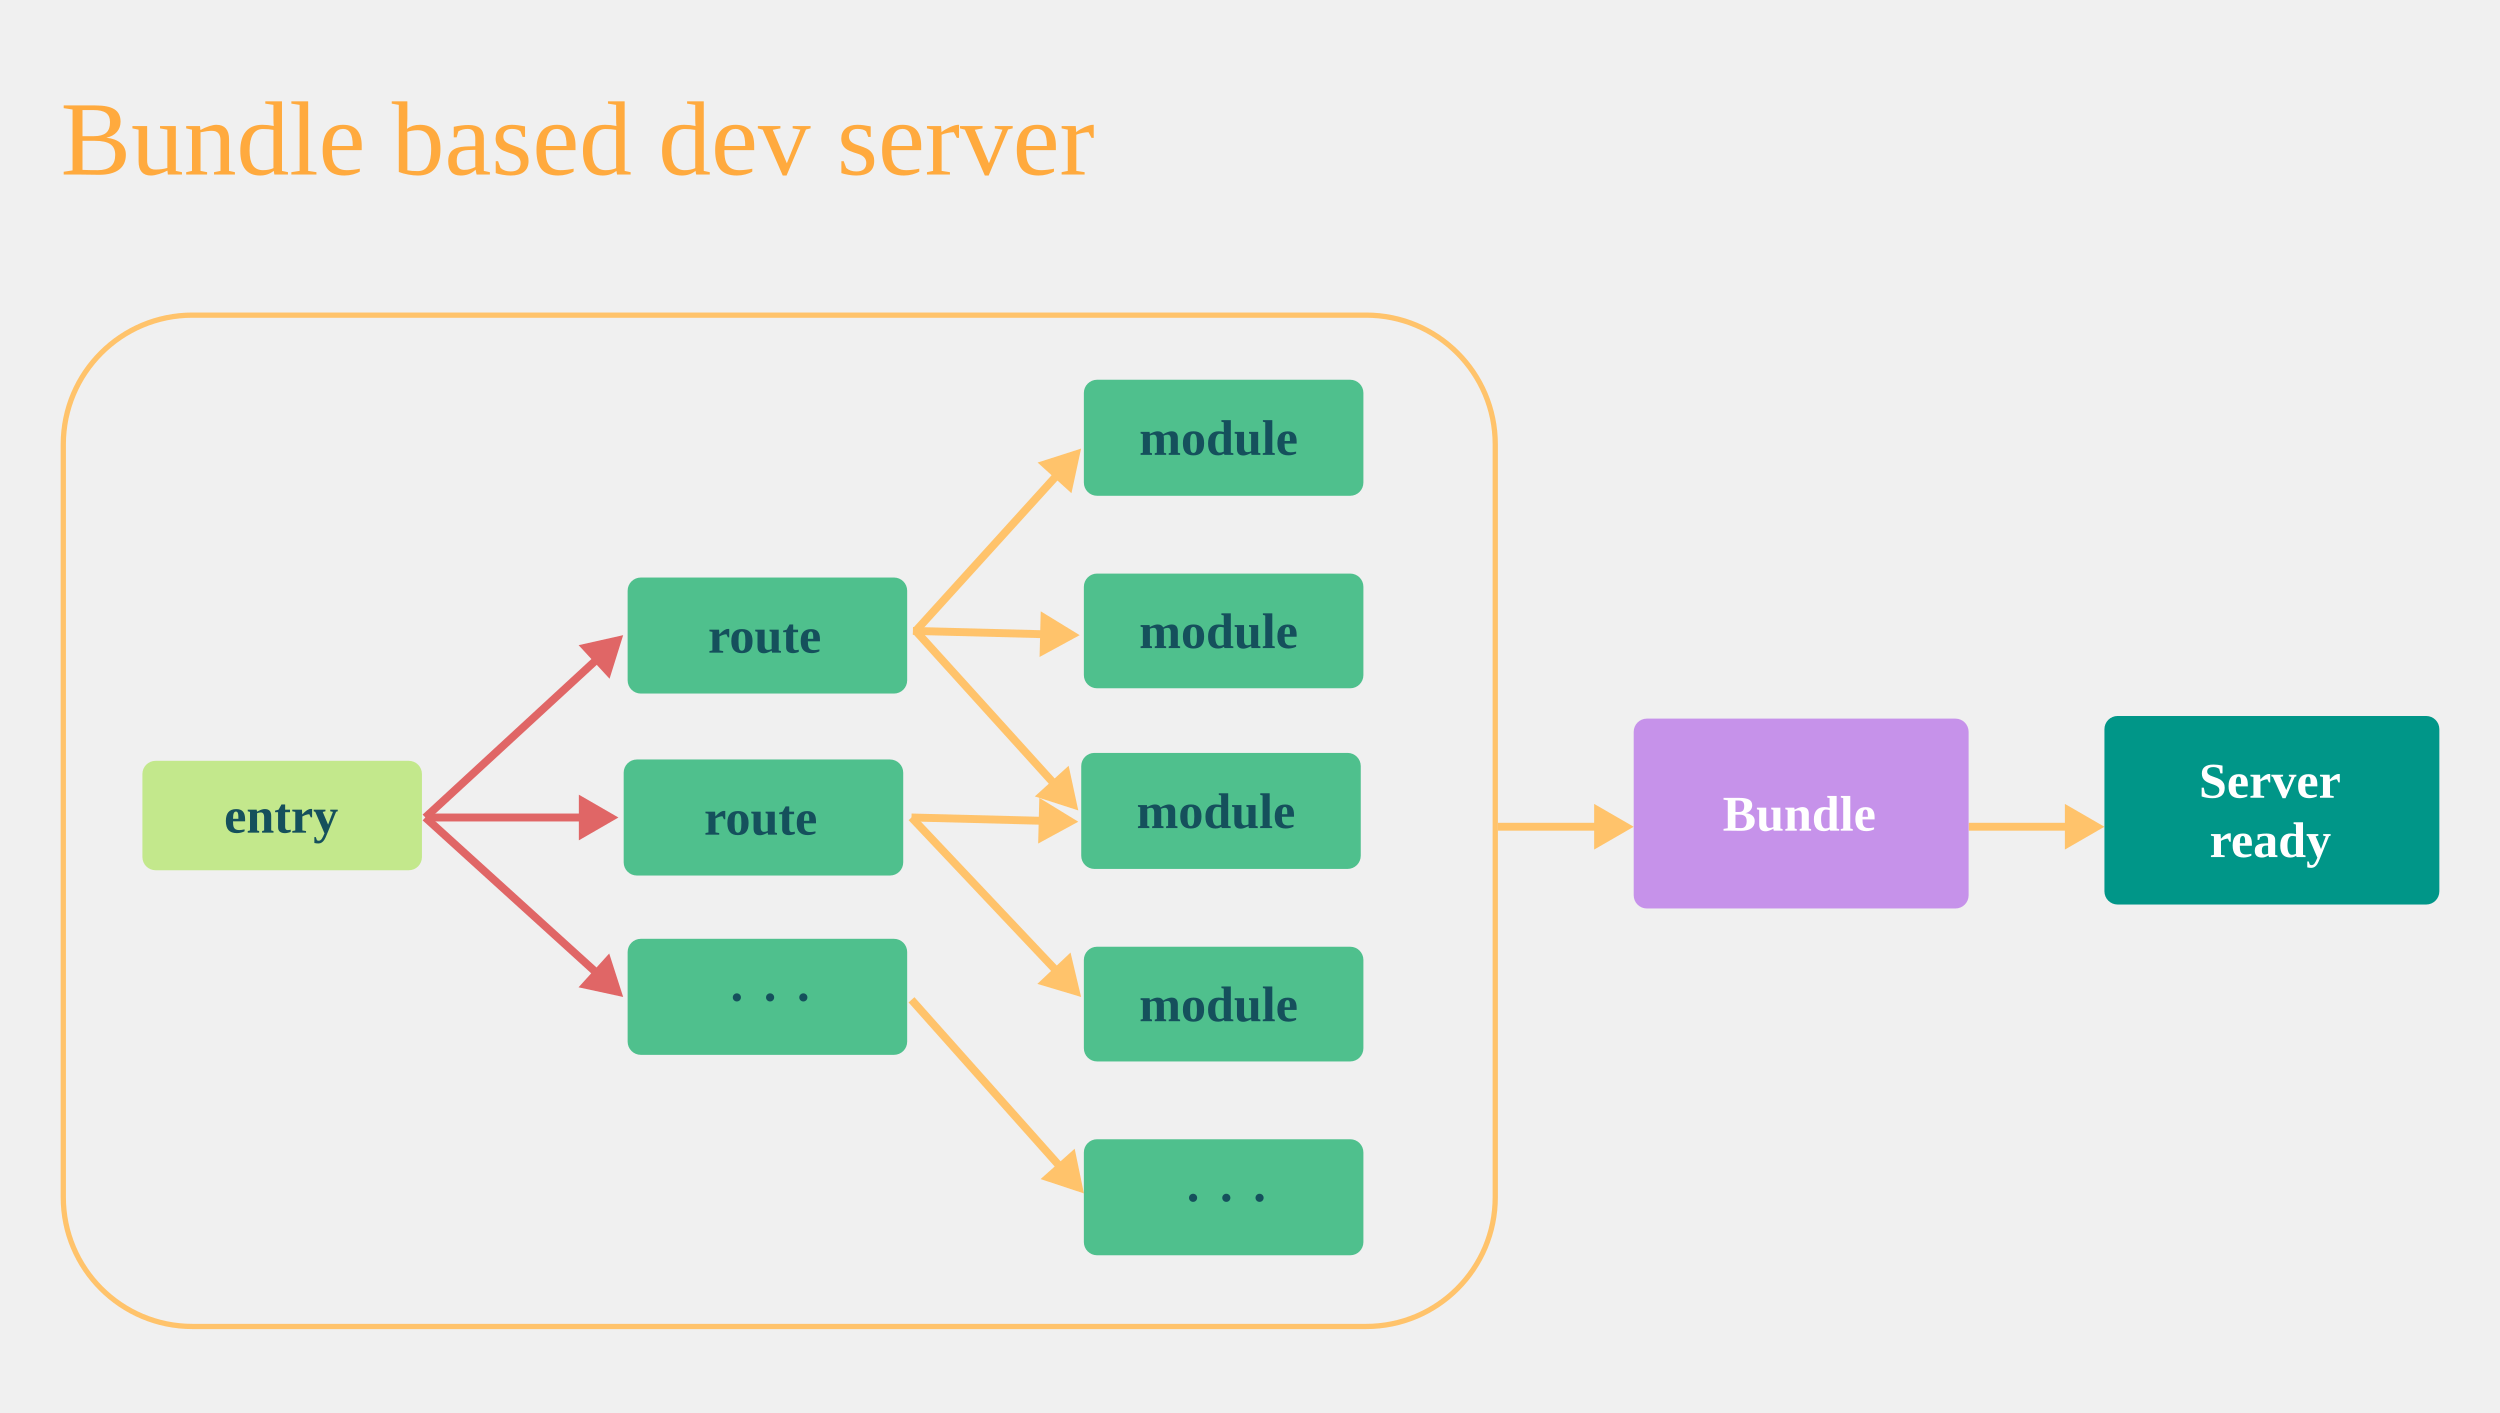
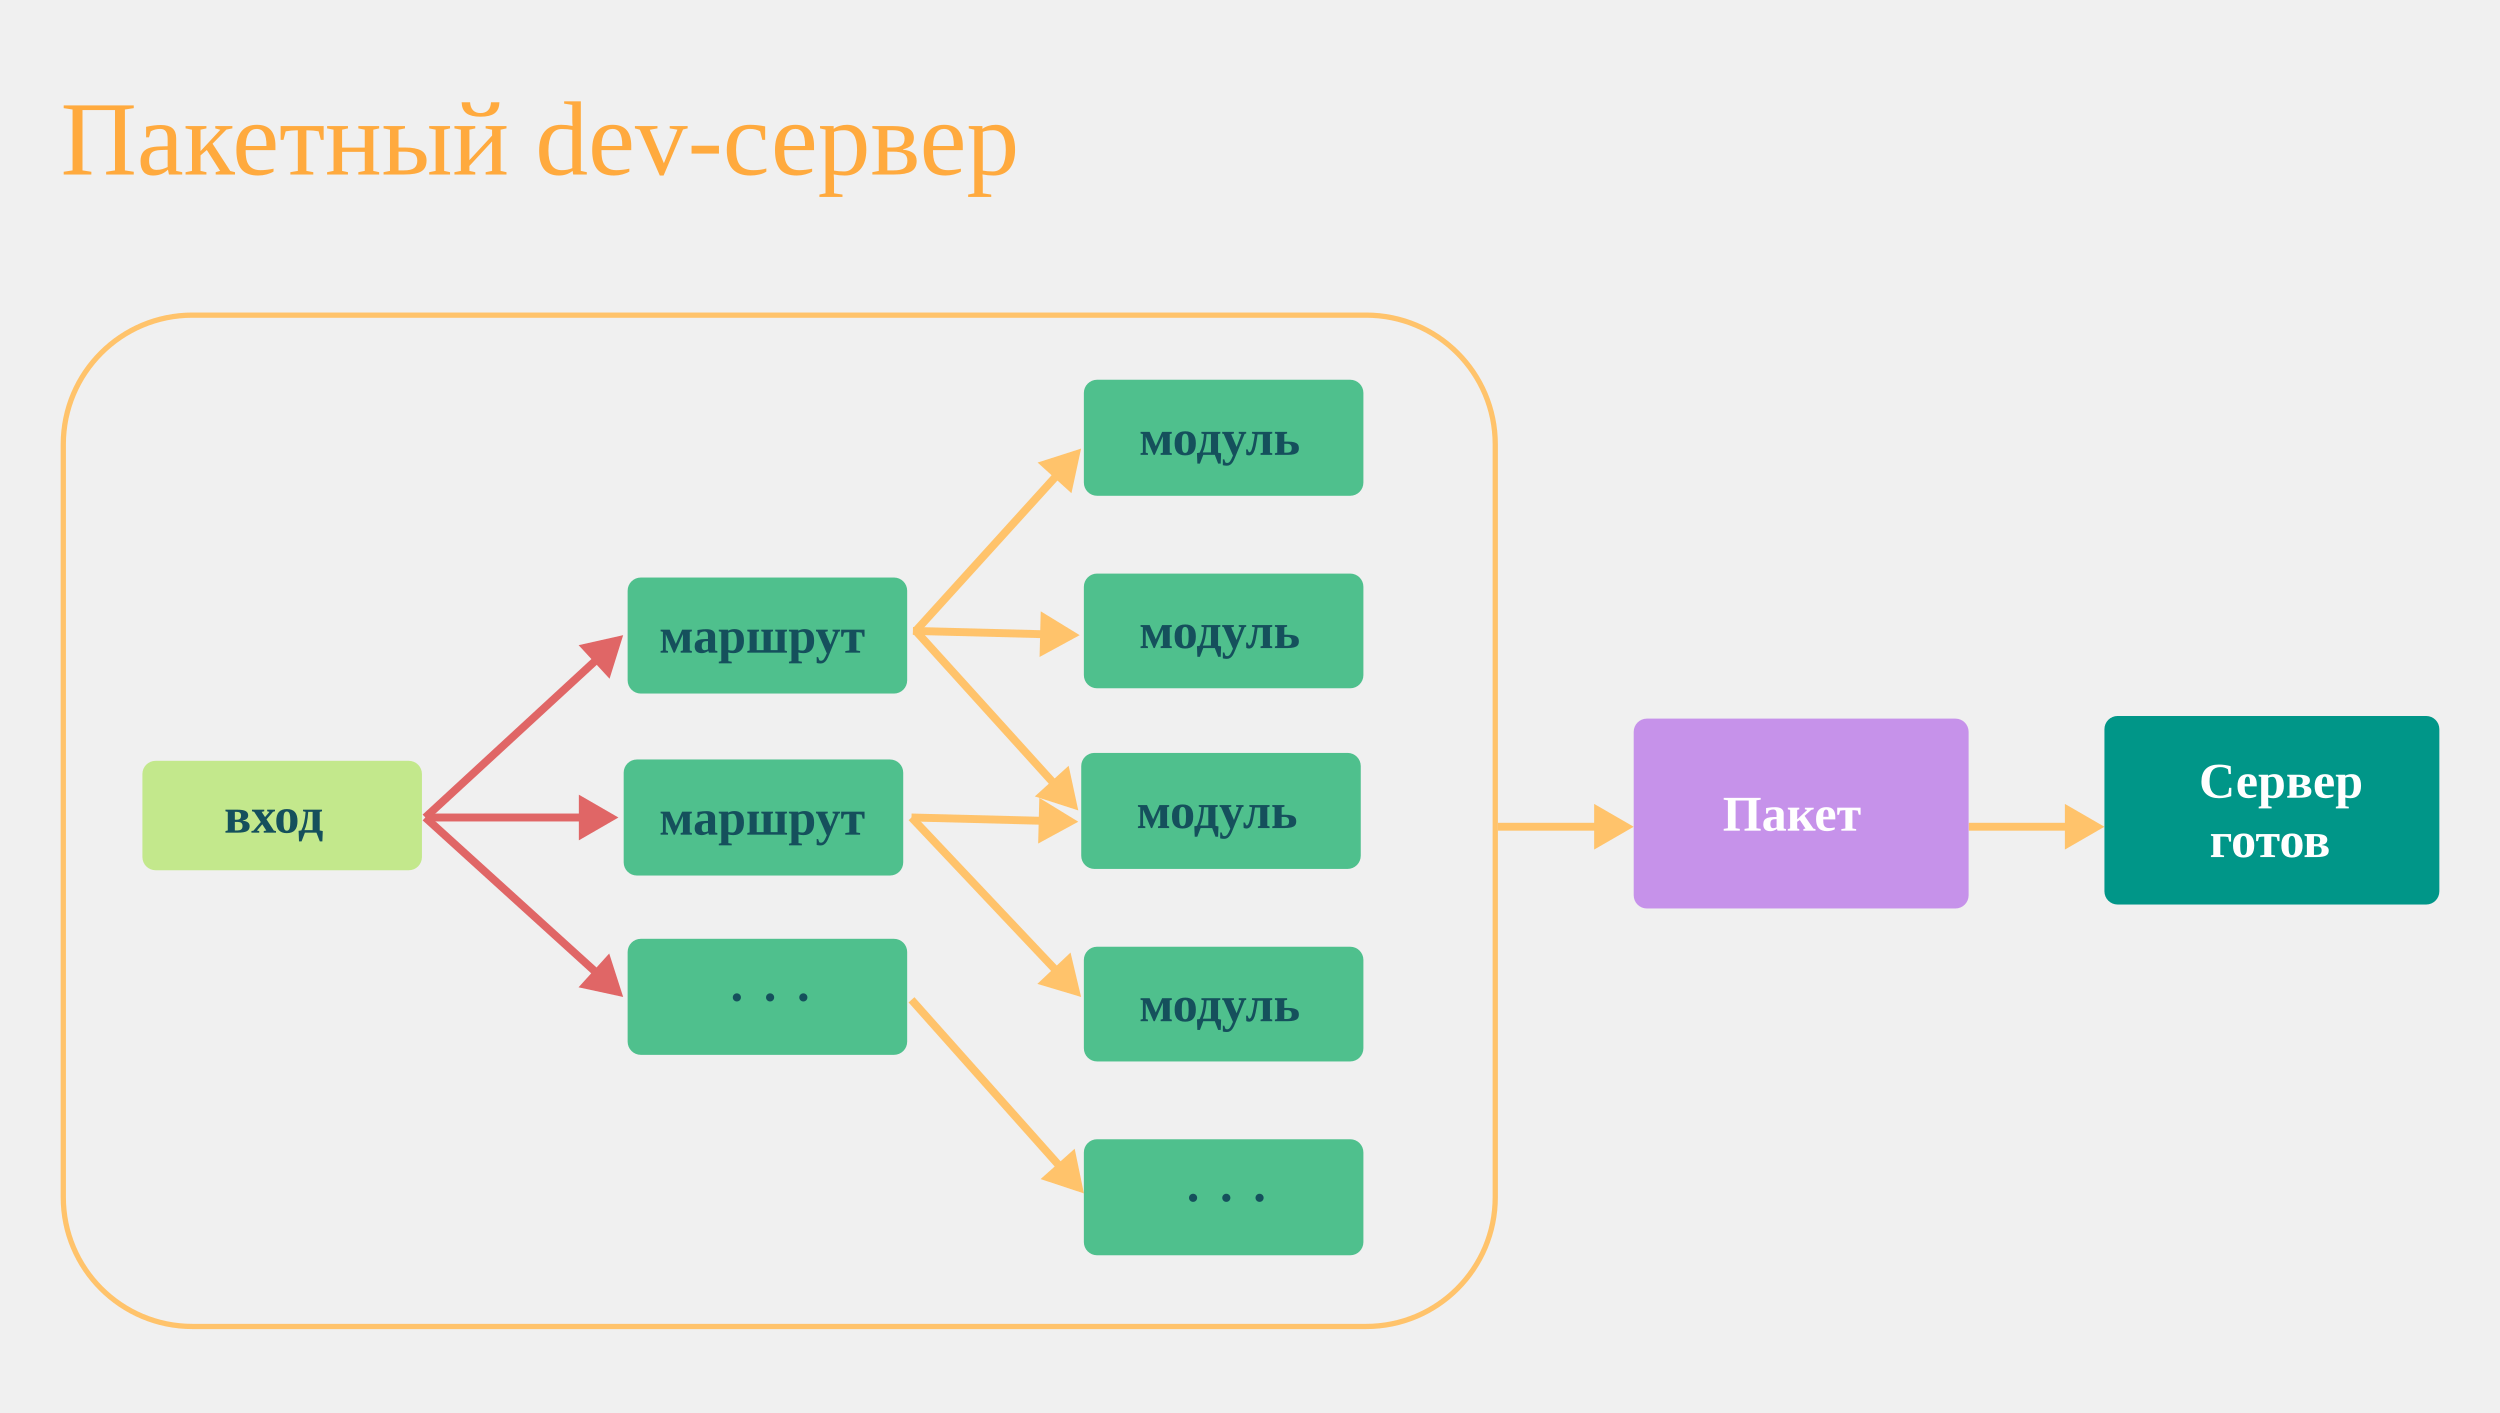
<svg xmlns="http://www.w3.org/2000/svg" viewBox="0 0 1896 1071" fill="none">
  <text fill="#FFAA3E" xml:space="preserve" style="white-space: pre" font-size="80" letter-spacing="0em">
-     <tspan x="46" y="132.344">Bundle based dev server</tspan>
+     <tspan x="46" y="132.344">Пакетный dev-сервер</tspan>
  </text>
  <rect x="48" y="239" width="1086" height="767" rx="98" stroke="#FFC36B" stroke-width="4" />
  <rect x="108" y="577" width="212" height="83" rx="10" fill="#C3E88C" />
  <text fill="#15505C" xml:space="preserve" style="white-space: pre" font-size="38" font-weight="600" letter-spacing="0em">
-     <tspan x="170" y="631.488">entry</tspan>
+     <tspan x="170" y="631.488">вход</tspan>
  </text>
  <rect x="476" y="712" width="212" height="88" rx="10" fill="#4FC08D" />
  <text fill="#15505C" xml:space="preserve" style="white-space: pre" font-size="38" font-weight="600" letter-spacing="0.33em">
    <tspan x="552.5" y="768.988">···</tspan>
  </text>
  <rect x="476" y="438" width="212" height="88" rx="10" fill="#4FC08D" />
  <text fill="#15505C" xml:space="preserve" style="white-space: pre" font-size="38" font-weight="600" letter-spacing="0em">
-     <tspan x="537" y="494.988">route</tspan>
+     <tspan x="500" y="494.988">маршрут</tspan>
  </text>
  <rect x="473" y="576" width="212" height="88" rx="10" fill="#4FC08D" />
  <text fill="#15505C" xml:space="preserve" style="white-space: pre" font-size="38" font-weight="600" letter-spacing="0em">
-     <tspan x="534" y="632.988">route</tspan>
+     <tspan x="500" y="632.988">маршрут</tspan>
  </text>
  <path d="M472.614 481.699L438.815 489.291L462.289 514.766L472.614 481.699ZM324.582 622.18L454.791 502.201L450.726 497.789L320.516 617.768L324.582 622.18Z" fill="#E06666" />
  <path d="M469 620L439 602.679V637.321L469 620ZM323 623H442V617H323V623Z" fill="#E06666" />
  <path d="M472.614 756.105L462.032 723.12L438.757 748.777L472.614 756.105ZM320.533 622.196L450.601 740.186L454.632 735.742L324.565 617.752L320.533 622.196Z" fill="#E06666" />
  <path d="M822.052 905.098L815.036 871.175L789.166 894.213L822.052 905.098ZM689.041 760.243L801.856 886.929L806.337 882.939L693.521 756.253L689.041 760.243Z" fill="#FFC36B" />
  <path d="M819.908 756.105L811.894 722.403L786.715 746.195L819.908 756.105ZM689.1 622.034L799.185 738.54L803.546 734.419L693.462 617.914L689.1 622.034Z" fill="#FFC36B" />
  <path d="M817.765 623.19L788.215 605.112L787.334 639.742L817.765 623.19ZM691.205 622.973L790.697 625.502L790.85 619.504L691.357 616.975L691.205 622.973Z" fill="#FFC36B" />
  <path d="M818.837 481.699L789.286 463.622L788.406 498.252L818.837 481.699ZM692.277 481.483L791.769 484.012L791.922 478.014L692.429 475.485L692.277 481.483Z" fill="#FFC36B" />
  <path d="M819.909 340.209L786.924 350.795L812.584 374.067L819.909 340.209ZM696.719 480.499L803.992 362.224L799.547 358.193L692.275 476.468L696.719 480.499Z" fill="#FFC36B" />
  <path d="M817.765 614.614L810.467 580.751L784.789 604.002L817.765 614.614ZM692.273 480.497L797.418 596.614L801.866 592.587L696.721 476.47L692.273 480.497Z" fill="#FFC36B" />
  <rect x="822" y="288" width="212" height="88" rx="10" fill="#4FC08D" />
  <text fill="#15505C" xml:space="preserve" style="white-space: pre" font-size="38" font-weight="600" letter-spacing="0em">
-     <tspan x="864" y="344.988">module</tspan>
+     <tspan x="864" y="344.988">модуль</tspan>
  </text>
  <rect x="822" y="435" width="212" height="87" rx="10" fill="#4FC08D" />
  <text fill="#15505C" xml:space="preserve" style="white-space: pre" font-size="38" font-weight="600" letter-spacing="0em">
-     <tspan x="864" y="491.488">module</tspan>
+     <tspan x="864" y="491.488">модуль</tspan>
  </text>
  <rect x="820" y="571" width="212" height="88" rx="10" fill="#4FC08D" />
  <text fill="#15505C" xml:space="preserve" style="white-space: pre" font-size="38" font-weight="600" letter-spacing="0em">
-     <tspan x="862" y="627.988">module</tspan>
+     <tspan x="862" y="627.988">модуль</tspan>
  </text>
  <rect x="822" y="718" width="212" height="87" rx="10" fill="#4FC08D" />
  <text fill="#15505C" xml:space="preserve" style="white-space: pre" font-size="38" font-weight="600" letter-spacing="0em">
-     <tspan x="864" y="774.488">module</tspan>
+     <tspan x="864" y="774.488">модуль</tspan>
  </text>
  <rect x="822" y="864" width="212" height="88" rx="10" fill="#4FC08D" />
  <text fill="#15505C" xml:space="preserve" style="white-space: pre" font-size="38" font-weight="600" letter-spacing="0.33em">
    <tspan x="898.5" y="920.988">···</tspan>
  </text>
  <path d="M1239 627L1209 609.679V644.321L1239 627ZM1136 630H1212V624H1136V630Z" fill="#FFC36B" />
  <path d="M1596 627L1566 609.679V644.321L1596 627ZM1493 630H1569V624H1493V630Z" fill="#FFC36B" />
  <rect x="1239" y="545" width="254" height="144" rx="10" fill="#C692EA" />
  <text fill="white" xml:space="preserve" style="white-space: pre" font-size="38" font-weight="600" letter-spacing="0em">
-     <tspan x="1306.5" y="629.988">Bundle</tspan>
+     <tspan x="1306.5" y="629.988">Пакет</tspan>
  </text>
  <rect x="1596" y="543" width="254" height="143" rx="10" fill="#009688" />
  <text fill="white" xml:space="preserve" style="white-space: pre" font-size="38" font-weight="600" letter-spacing="0em">
-     <tspan x="1667.71" y="604.988">Server
+     <tspan x="1667.71" y="604.988">Сервер
</tspan>
-     <tspan x="1675.76" y="649.988">ready</tspan>
+     <tspan x="1675.76" y="649.988">готов</tspan>
  </text>
</svg>
